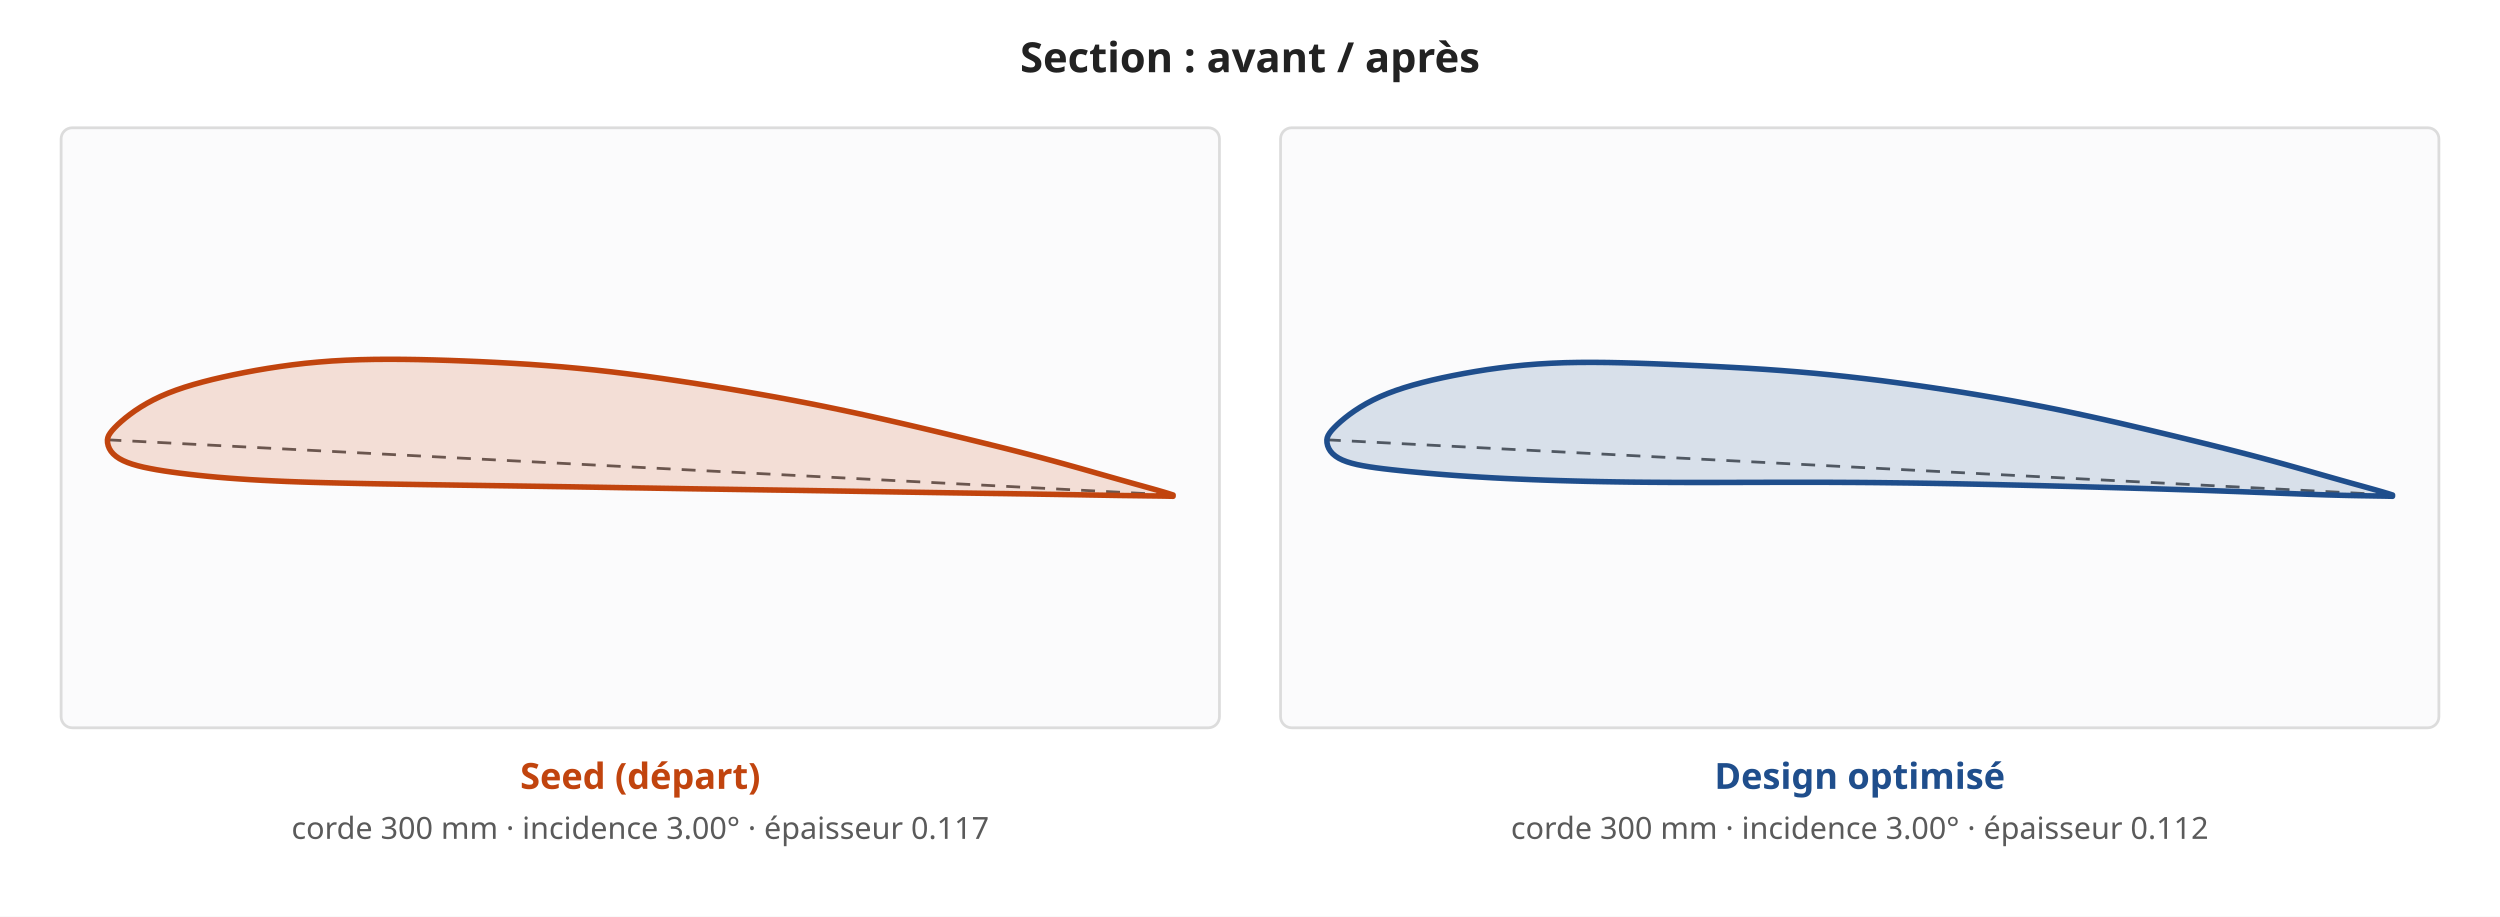
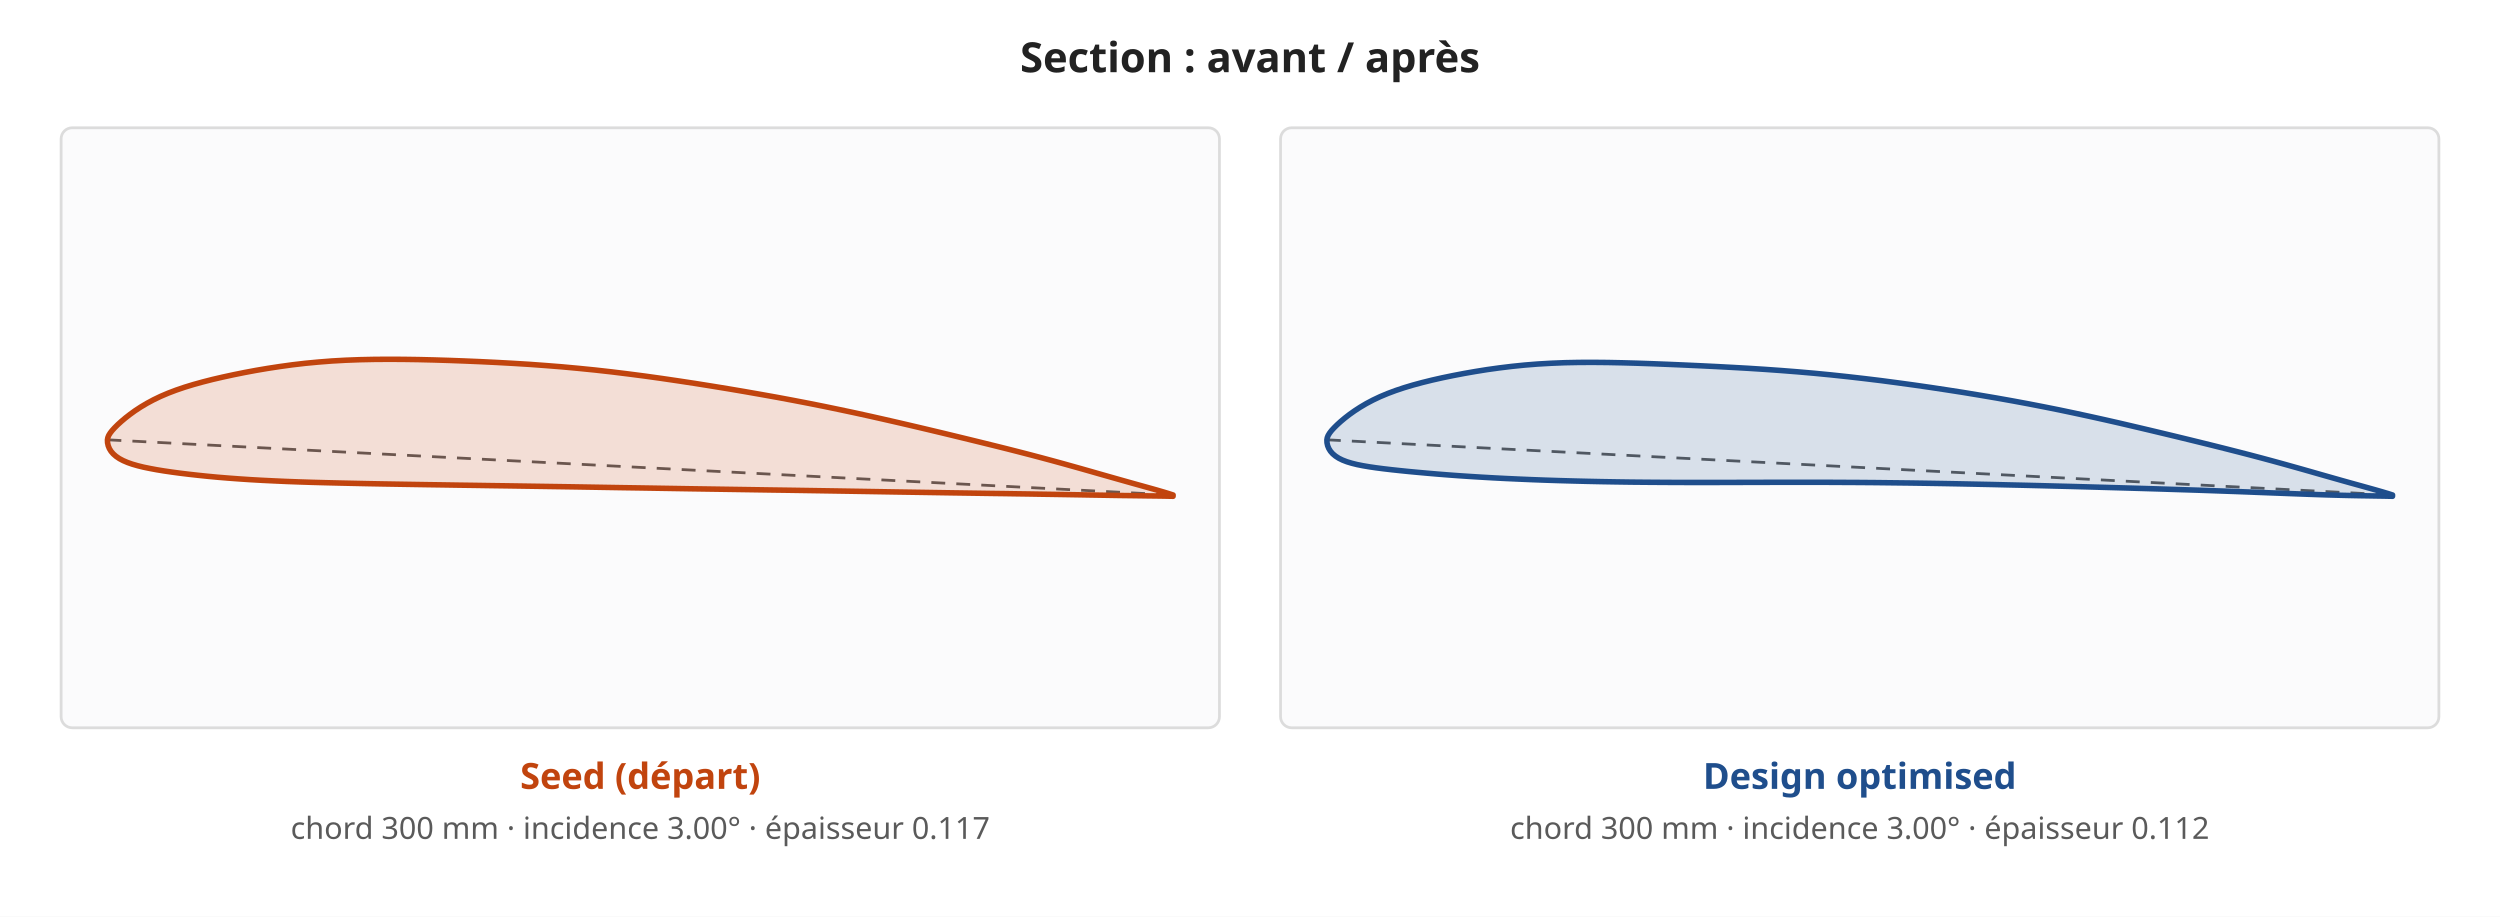
<svg xmlns="http://www.w3.org/2000/svg" viewBox="0 0 900 330" width="900" height="330" font-family="system-ui, sans-serif">
  <rect width="900" height="330" fill="#ffffff" />
  <text x="450.0" y="26" text-anchor="middle" font-size="15" font-weight="600" fill="#222222">Section : avant / après</text>
  <rect x="22.0" y="46" width="417.0" height="216.0" fill="#fbfbfc" stroke="#dcdcdc" stroke-width="1" rx="4" />
  <line x1="38.68" y1="158.33" x2="422.32" y2="178.20" stroke="#5a5a5a" stroke-width="1" stroke-dasharray="5 4" />
  <path d="M38.68,158.33 L38.82,157.55 L39.14,156.74 L39.66,155.90 L40.37,154.98 L41.28,153.98 L42.37,152.89 L43.66,151.72 L45.13,150.48 L46.80,149.18 L48.64,147.85 L50.67,146.52 L52.87,145.21 L55.25,143.93 L57.80,142.70 L60.52,141.54 L63.41,140.44 L66.46,139.40 L69.67,138.42 L73.03,137.49 L76.55,136.59 L80.23,135.74 L84.05,134.91 L88.01,134.11 L92.12,133.34 L96.36,132.62 L100.74,131.95 L105.24,131.33 L109.86,130.79 L114.60,130.34 L119.45,129.96 L124.41,129.68 L129.47,129.49 L134.63,129.38 L139.88,129.34 L145.22,129.37 L150.64,129.45 L156.14,129.58 L161.71,129.75 L167.35,129.96 L173.06,130.20 L178.82,130.48 L184.63,130.80 L190.49,131.16 L196.38,131.59 L202.31,132.06 L208.26,132.61 L214.24,133.21 L220.22,133.88 L226.22,134.62 L232.22,135.40 L238.22,136.24 L244.21,137.12 L250.19,138.03 L256.14,138.98 L262.07,139.95 L267.97,140.95 L273.84,141.98 L279.66,143.02 L285.43,144.10 L291.15,145.20 L296.80,146.33 L302.39,147.49 L307.91,148.66 L313.36,149.86 L318.72,151.07 L324.00,152.28 L329.18,153.49 L334.27,154.69 L339.26,155.88 L344.14,157.06 L348.91,158.22 L353.57,159.36 L358.11,160.48 L362.52,161.58 L366.80,162.67 L370.95,163.74 L374.96,164.80 L378.83,165.84 L382.55,166.86 L386.13,167.86 L389.55,168.82 L392.82,169.75 L395.93,170.64 L398.88,171.48 L401.67,172.27 L404.29,173.01 L406.74,173.70 L409.02,174.34 L411.12,174.92 L413.05,175.46 L414.80,175.95 L416.37,176.39 L417.76,176.80 L418.97,177.15 L419.99,177.46 L420.83,177.72 L421.48,177.93 L421.95,178.08 L422.23,178.17 L422.32,178.20 L422.30,178.66 L422.20,178.66 L421.92,178.65 L421.44,178.64 L420.78,178.63 L419.93,178.61 L418.89,178.59 L417.67,178.57 L416.26,178.55 L414.67,178.53 L412.89,178.51 L410.93,178.48 L408.80,178.45 L406.49,178.42 L404.00,178.39 L401.35,178.35 L398.52,178.30 L395.53,178.25 L392.38,178.20 L389.06,178.14 L385.59,178.08 L381.97,178.02 L378.19,177.96 L374.27,177.90 L370.21,177.83 L366.01,177.77 L361.67,177.70 L357.21,177.64 L352.61,177.57 L347.90,177.50 L343.07,177.43 L338.14,177.35 L333.09,177.27 L327.94,177.19 L322.70,177.11 L317.36,177.02 L311.94,176.93 L306.44,176.84 L300.86,176.75 L295.21,176.66 L289.50,176.57 L283.73,176.48 L277.91,176.40 L272.04,176.31 L266.12,176.22 L260.18,176.13 L254.20,176.04 L248.20,175.95 L242.18,175.85 L236.15,175.75 L230.11,175.65 L224.08,175.56 L218.05,175.46 L212.03,175.36 L206.03,175.26 L200.05,175.17 L194.10,175.08 L188.19,174.99 L182.32,174.90 L176.50,174.82 L170.72,174.73 L165.01,174.65 L159.36,174.56 L153.79,174.48 L148.28,174.39 L142.86,174.30 L137.53,174.21 L132.28,174.11 L127.14,174.00 L122.09,173.89 L117.16,173.77 L112.33,173.64 L107.62,173.49 L103.04,173.32 L98.58,173.12 L94.25,172.91 L90.06,172.67 L86.01,172.40 L82.10,172.11 L78.34,171.80 L74.73,171.46 L71.27,171.10 L67.97,170.73 L64.83,170.35 L61.86,169.95 L59.06,169.54 L56.42,169.11 L53.96,168.65 L51.67,168.18 L49.56,167.66 L47.63,167.10 L45.89,166.49 L44.33,165.82 L42.96,165.09 L41.77,164.28 L40.78,163.41 L39.98,162.48 L39.37,161.49 L38.95,160.45 L38.72,159.39 L38.68,158.33 Z" fill="#c1440e" fill-opacity="0.16" stroke="#c1440e" stroke-width="2" stroke-linejoin="round" />
  <text x="230.5" y="284.0" text-anchor="middle" font-size="13" font-weight="600" fill="#c1440e">Seed (départ)</text>
-   <text x="230.5" y="302.0" text-anchor="middle" font-size="11" fill="#5a5a5a">corde 300 mm · incidence 3.00° · épaisseur 0.117</text>
+   <text x="230.5" y="302.0" text-anchor="middle" font-size="11" fill="#5a5a5a">chord 300 mm · incidence 3.00° · épaisseur 0.117</text>
  <rect x="461.0" y="46" width="417.0" height="216.0" fill="#fbfbfc" stroke="#dcdcdc" stroke-width="1" rx="4" />
  <line x1="477.68" y1="158.33" x2="861.32" y2="178.20" stroke="#5a5a5a" stroke-width="1" stroke-dasharray="5 4" />
  <path d="M477.68,158.33 L477.82,157.55 L478.14,156.75 L478.66,155.90 L479.37,154.98 L480.28,153.99 L481.37,152.91 L482.66,151.74 L484.13,150.51 L485.79,149.22 L487.64,147.91 L489.67,146.59 L491.87,145.29 L494.25,144.03 L496.80,142.82 L499.52,141.68 L502.40,140.60 L505.45,139.58 L508.65,138.62 L512.02,137.71 L515.54,136.84 L519.21,136.01 L523.03,135.22 L526.99,134.46 L531.10,133.74 L535.34,133.06 L539.71,132.45 L544.21,131.90 L548.83,131.43 L553.56,131.05 L558.41,130.77 L563.36,130.57 L568.42,130.47 L573.57,130.45 L578.82,130.50 L584.15,130.61 L589.57,130.76 L595.07,130.95 L600.64,131.17 L606.28,131.41 L611.98,131.67 L617.74,131.95 L623.55,132.26 L629.41,132.59 L635.31,132.97 L641.24,133.39 L647.20,133.86 L653.17,134.38 L659.17,134.96 L665.17,135.60 L671.18,136.29 L677.18,137.02 L683.17,137.81 L689.15,138.63 L695.11,139.49 L701.05,140.39 L706.95,141.31 L712.82,142.28 L718.64,143.27 L724.42,144.30 L730.14,145.36 L735.80,146.46 L741.39,147.58 L746.91,148.74 L752.36,149.92 L757.72,151.11 L763.00,152.31 L768.18,153.52 L773.27,154.72 L778.26,155.91 L783.14,157.08 L787.91,158.24 L792.57,159.38 L797.10,160.50 L801.52,161.61 L805.80,162.70 L809.95,163.77 L813.96,164.83 L817.83,165.87 L821.55,166.89 L825.13,167.89 L828.55,168.85 L831.82,169.78 L834.93,170.67 L837.88,171.51 L840.67,172.30 L843.28,173.04 L845.74,173.73 L848.01,174.36 L850.12,174.94 L852.05,175.48 L853.80,175.97 L855.37,176.41 L856.76,176.81 L857.97,177.16 L858.99,177.47 L859.83,177.72 L860.48,177.93 L860.95,178.08 L861.23,178.17 L861.32,178.20 L861.30,178.66 L861.20,178.66 L860.92,178.65 L860.44,178.64 L859.78,178.63 L858.93,178.61 L857.89,178.59 L856.67,178.57 L855.26,178.55 L853.67,178.52 L851.89,178.49 L849.94,178.46 L847.80,178.42 L845.49,178.37 L843.01,178.31 L840.35,178.24 L837.53,178.16 L834.54,178.06 L831.39,177.95 L828.08,177.83 L824.61,177.70 L820.99,177.56 L817.22,177.42 L813.31,177.27 L809.25,177.11 L805.05,176.95 L800.72,176.80 L796.26,176.64 L791.67,176.48 L786.96,176.33 L782.14,176.18 L777.20,176.02 L772.16,175.87 L767.02,175.72 L761.78,175.57 L756.45,175.42 L751.03,175.27 L745.53,175.12 L739.95,174.98 L734.31,174.83 L728.60,174.69 L722.83,174.56 L717.01,174.42 L711.14,174.30 L705.23,174.18 L699.28,174.07 L693.31,173.97 L687.31,173.88 L681.29,173.81 L675.25,173.74 L669.22,173.69 L663.18,173.66 L657.14,173.63 L651.12,173.62 L645.11,173.62 L639.13,173.63 L633.18,173.65 L627.26,173.66 L621.38,173.68 L615.55,173.69 L609.78,173.69 L604.06,173.68 L598.41,173.65 L592.83,173.61 L587.33,173.56 L581.91,173.48 L576.57,173.39 L571.33,173.28 L566.18,173.15 L561.14,173.01 L556.20,172.85 L551.38,172.67 L546.68,172.47 L542.09,172.26 L537.64,172.03 L533.31,171.78 L529.12,171.52 L525.07,171.25 L521.16,170.96 L517.40,170.66 L513.78,170.35 L510.33,170.04 L507.02,169.73 L503.88,169.41 L500.91,169.09 L498.10,168.76 L495.46,168.42 L492.99,168.06 L490.70,167.67 L488.58,167.25 L486.65,166.77 L484.90,166.24 L483.34,165.64 L481.96,164.96 L480.78,164.20 L479.78,163.36 L478.98,162.45 L478.37,161.47 L477.95,160.45 L477.72,159.39 L477.68,158.33 Z" fill="#1f4e8c" fill-opacity="0.16" stroke="#1f4e8c" stroke-width="2" stroke-linejoin="round" />
-   <text x="669.5" y="284.0" text-anchor="middle" font-size="13" font-weight="600" fill="#1f4e8c">Design optimisé</text>
-   <text x="669.5" y="302.0" text-anchor="middle" font-size="11" fill="#5a5a5a">corde 300 mm · incidence 3.00° · épaisseur 0.112</text>
+   <text x="669.5" y="284.0" text-anchor="middle" font-size="13" font-weight="600" fill="#1f4e8c">Design optimised</text>
+   <text x="669.5" y="302.0" text-anchor="middle" font-size="11" fill="#5a5a5a">chord 300 mm · incidence 3.00° · épaisseur 0.112</text>
</svg>
